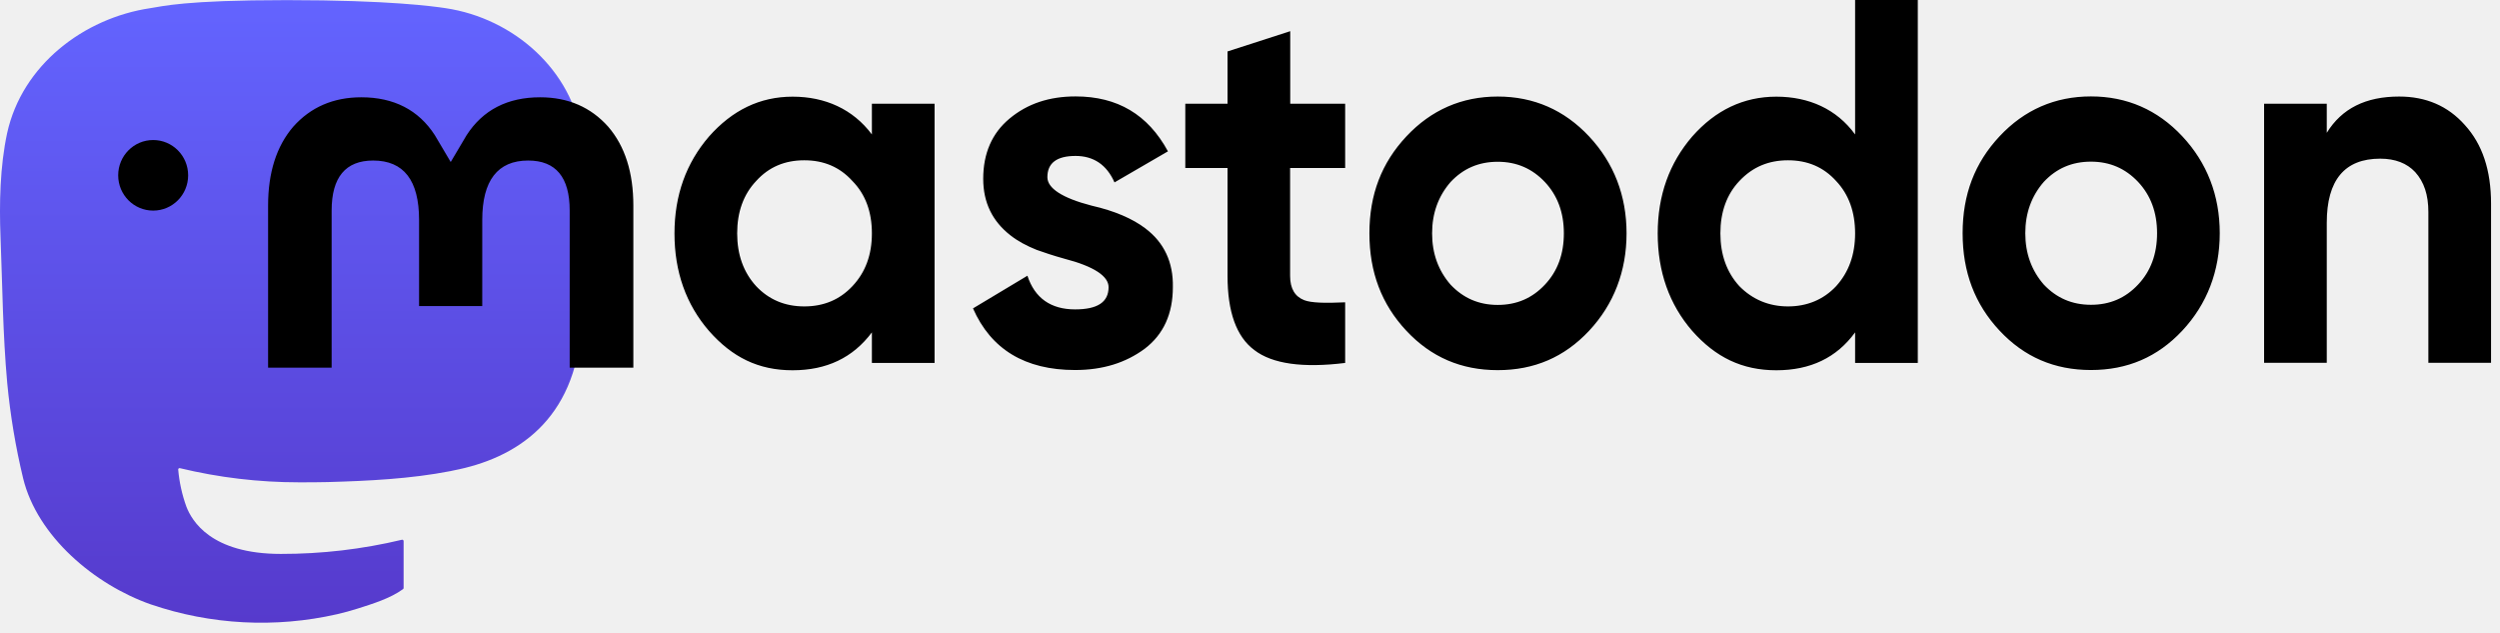
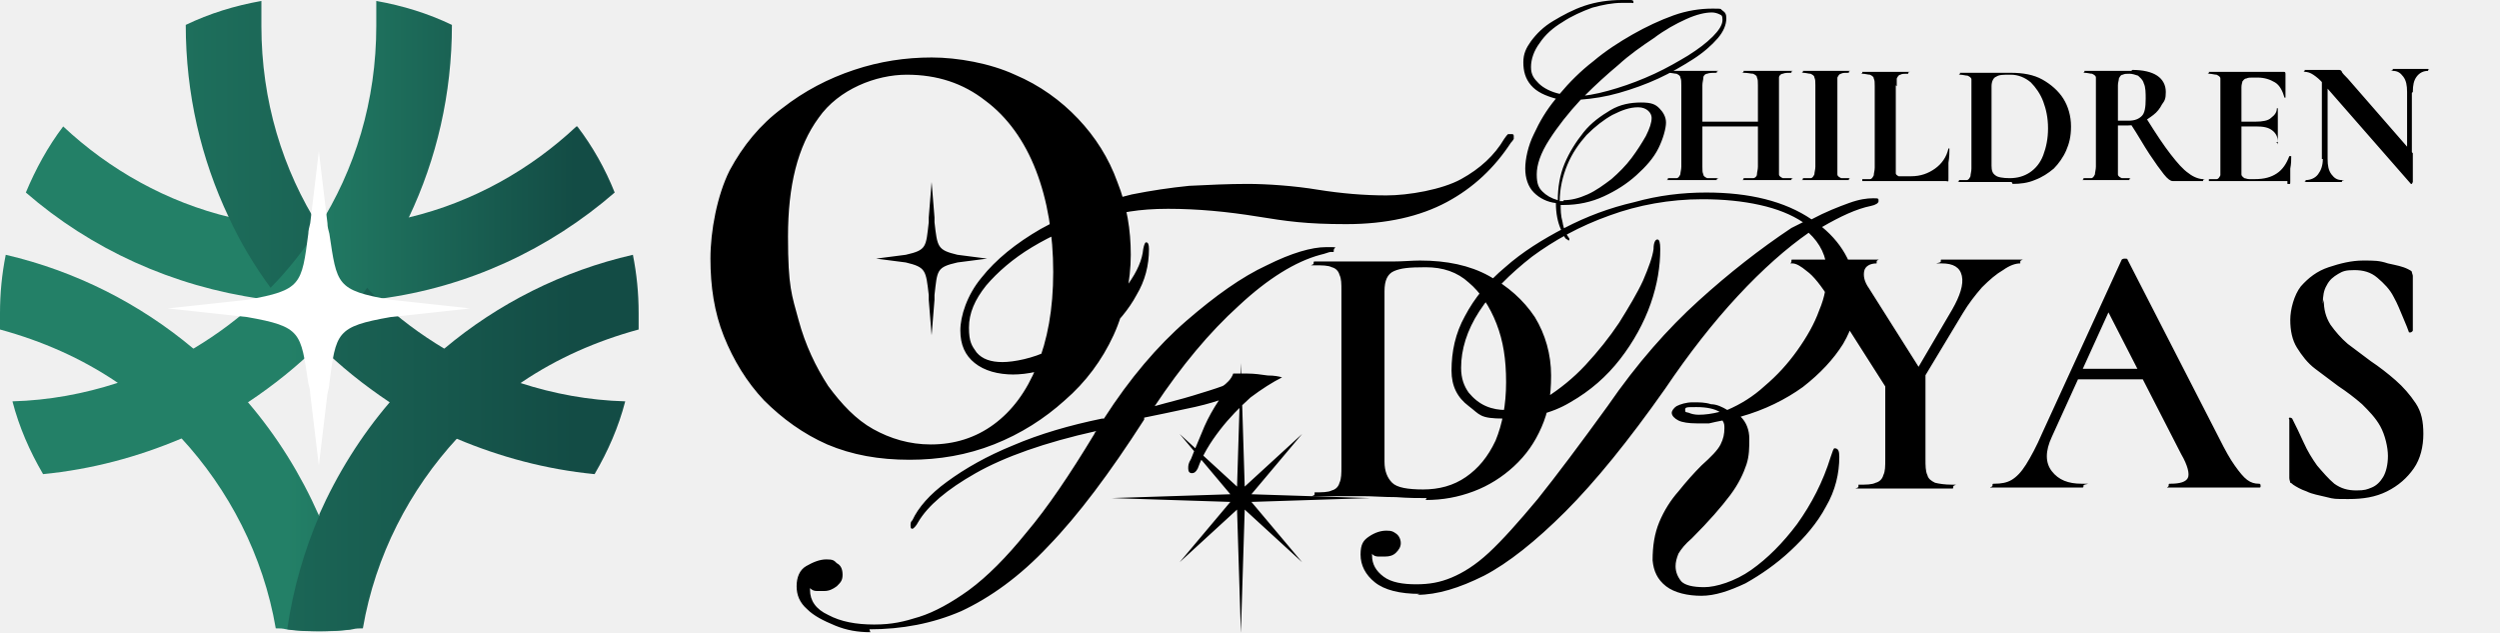
<svg xmlns="http://www.w3.org/2000/svg" xmlns:xlink="http://www.w3.org/1999/xlink" width="261" height="66" viewBox="0 0 261 66" fill="none">
  <symbol id="logo-symbol-wordmark">
-     <path d="M60.754 14.403C59.814 7.419 53.727 1.916 46.512 0.849C45.294 0.669 40.682 0.013 29.997 0.013H29.918C19.23 0.013 16.937 0.669 15.72 0.849C8.705 1.886 2.299 6.832 0.745 13.898C-0.003 17.378 -0.083 21.237 0.056 24.776C0.254 29.851 0.293 34.918 0.753 39.973C1.072 43.331 1.628 46.661 2.417 49.941C3.894 55.997 9.875 61.037 15.734 63.093C22.008 65.237 28.754 65.593 35.218 64.121C35.929 63.956 36.632 63.764 37.325 63.545C38.897 63.046 40.738 62.487 42.091 61.507C42.11 61.493 42.125 61.475 42.136 61.455C42.147 61.434 42.153 61.412 42.153 61.389V56.49C42.153 56.469 42.148 56.447 42.138 56.428C42.129 56.409 42.115 56.392 42.098 56.379C42.081 56.365 42.061 56.356 42.04 56.351C42.019 56.346 41.997 56.347 41.976 56.351C37.834 57.341 33.59 57.836 29.332 57.829C22.005 57.829 20.034 54.351 19.469 52.904C19.016 51.653 18.727 50.348 18.612 49.022C18.611 49 18.615 48.977 18.624 48.957C18.633 48.937 18.647 48.919 18.664 48.904C18.682 48.89 18.702 48.88 18.724 48.876C18.745 48.871 18.768 48.871 18.79 48.877C22.862 49.859 27.037 50.355 31.227 50.354C32.234 50.354 33.239 50.354 34.246 50.328C38.46 50.209 42.901 49.994 47.047 49.184C47.15 49.164 47.253 49.146 47.342 49.119C53.881 47.864 60.104 43.923 60.736 33.943C60.76 33.55 60.819 29.828 60.819 29.42C60.822 28.035 61.265 19.591 60.754 14.403Z" fill="url(#paint0_linear_89_11)" />
-     <path d="M12.344 18.303C12.344 16.267 13.978 14.619 15.997 14.619C18.016 14.619 19.65 16.267 19.65 18.303C19.65 20.34 18.016 21.987 15.997 21.987C13.978 21.987 12.344 20.34 12.344 18.303Z" fill="currentColor" />
-     <path d="M66.148 21.468V38.384H59.499V21.974C59.499 18.511 58.058 16.76 55.164 16.76C51.975 16.76 50.367 18.848 50.367 22.96V31.95H43.769V22.96C43.769 18.835 42.174 16.76 38.971 16.76C36.09 16.76 34.637 18.511 34.637 21.974V38.384H28V21.468C28 18.018 28.875 15.268 30.624 13.231C32.437 11.195 34.804 10.157 37.736 10.157C41.132 10.157 43.717 11.48 45.415 14.114L47.074 16.915L48.733 14.114C50.431 11.48 53.004 10.157 56.412 10.157C59.344 10.157 61.711 11.195 63.525 13.231C65.274 15.268 66.148 18.005 66.148 21.468ZM89.03 29.874C90.406 28.409 91.062 26.579 91.062 24.361C91.062 22.143 90.406 20.301 89.03 18.9C87.705 17.434 86.033 16.734 84.001 16.734C81.969 16.734 80.296 17.434 78.972 18.9C77.647 20.301 76.991 22.143 76.991 24.361C76.991 26.579 77.647 28.422 78.972 29.874C80.296 31.275 81.969 31.989 84.001 31.989C86.033 31.989 87.705 31.288 89.03 29.874ZM91.062 10.832H97.609V37.891H91.062V34.7C89.081 37.346 86.342 38.656 82.779 38.656C79.216 38.656 76.477 37.307 74.046 34.544C71.653 31.781 70.444 28.37 70.444 24.374C70.444 20.379 71.666 17.019 74.046 14.256C76.489 11.493 79.383 10.092 82.779 10.092C86.174 10.092 89.081 11.389 91.062 14.036V10.845V10.832ZM119.654 23.868C121.583 25.334 122.548 27.384 122.496 29.978C122.496 32.741 121.532 34.907 119.551 36.412C117.57 37.878 115.178 38.63 112.284 38.63C107.049 38.63 103.499 36.464 101.621 32.196L107.306 28.785C108.065 31.107 109.737 32.3 112.284 32.3C114.625 32.3 115.782 31.548 115.782 29.978C115.782 28.837 114.265 27.812 111.165 27.008C109.995 26.683 109.03 26.359 108.271 26.087C107.204 25.659 106.29 25.166 105.532 24.569C103.654 23.103 102.689 21.157 102.689 18.667C102.689 16.02 103.602 13.906 105.429 12.388C107.306 10.819 109.596 10.066 112.335 10.066C116.709 10.066 119.898 11.96 121.982 15.8L116.4 19.043C115.59 17.201 114.213 16.28 112.335 16.28C110.355 16.28 109.39 17.032 109.39 18.498C109.39 19.64 110.908 20.664 114.008 21.468C116.4 22.013 118.278 22.818 119.641 23.855L119.654 23.868ZM140.477 17.538H134.741V28.798C134.741 30.147 135.255 30.964 136.22 31.34C136.927 31.613 138.355 31.665 140.49 31.561V37.891C136.079 38.436 132.876 37.995 130.998 36.542C129.12 35.141 128.207 32.534 128.207 28.811V17.538H123.795V10.832H128.207V5.37L134.754 3.256V10.832H140.49V17.538H140.477ZM161.352 29.719C162.677 28.318 163.333 26.528 163.333 24.361C163.333 22.195 162.677 20.418 161.352 19.004C160.027 17.603 158.407 16.889 156.426 16.889C154.445 16.889 152.825 17.59 151.5 19.004C150.227 20.47 149.571 22.247 149.571 24.361C149.571 26.476 150.227 28.253 151.5 29.719C152.825 31.12 154.445 31.833 156.426 31.833C158.407 31.833 160.027 31.133 161.352 29.719ZM146.883 34.531C144.297 31.768 143.024 28.422 143.024 24.361C143.024 20.301 144.297 17.006 146.883 14.243C149.468 11.48 152.67 10.079 156.426 10.079C160.182 10.079 163.384 11.48 165.97 14.243C168.555 17.006 169.88 20.418 169.88 24.361C169.88 28.305 168.555 31.768 165.97 34.531C163.384 37.294 160.233 38.643 156.426 38.643C152.619 38.643 149.468 37.294 146.883 34.531ZM191.771 29.874C193.095 28.409 193.751 26.579 193.751 24.361C193.751 22.143 193.095 20.301 191.771 18.9C190.446 17.434 188.774 16.734 186.742 16.734C184.709 16.734 183.037 17.434 181.661 18.9C180.336 20.301 179.68 22.143 179.68 24.361C179.68 26.579 180.336 28.422 181.661 29.874C183.037 31.275 184.761 31.989 186.742 31.989C188.722 31.989 190.446 31.288 191.771 29.874ZM193.751 0H200.298V37.891H193.751V34.7C191.822 37.346 189.082 38.656 185.52 38.656C181.957 38.656 179.179 37.307 176.735 34.544C174.343 31.781 173.134 28.37 173.134 24.374C173.134 20.379 174.356 17.019 176.735 14.256C179.166 11.493 182.111 10.092 185.52 10.092C188.928 10.092 191.822 11.389 193.751 14.036V0.013V0ZM223.308 29.706C224.633 28.305 225.289 26.515 225.289 24.348C225.289 22.182 224.633 20.405 223.308 18.991C221.983 17.59 220.363 16.877 218.382 16.877C216.401 16.877 214.78 17.577 213.456 18.991C212.182 20.457 211.526 22.234 211.526 24.348C211.526 26.463 212.182 28.24 213.456 29.706C214.78 31.107 216.401 31.82 218.382 31.82C220.363 31.82 221.983 31.12 223.308 29.706ZM208.838 34.518C206.253 31.755 204.98 28.409 204.98 24.348C204.98 20.288 206.253 16.993 208.838 14.23C211.424 11.467 214.626 10.066 218.382 10.066C222.137 10.066 225.34 11.467 227.925 14.23C230.511 16.993 231.835 20.405 231.835 24.348C231.835 28.292 230.511 31.755 227.925 34.518C225.34 37.281 222.189 38.63 218.382 38.63C214.575 38.63 211.424 37.281 208.838 34.518ZM260.17 21.261V37.878H253.623V22.13C253.623 20.34 253.173 18.991 252.247 17.966C251.385 17.045 250.164 16.565 248.594 16.565C244.89 16.565 243.012 18.783 243.012 23.272V37.878H236.466V10.832H243.012V13.867C244.581 11.325 247.077 10.079 250.575 10.079C253.366 10.079 255.656 11.052 257.431 13.05C259.257 15.047 260.17 17.759 260.17 21.274" fill="currentColor" />
+     <path d="M95,48c-3.2,0-6-.5-8.6-1.6-2.5-1.1-4.7-2.7-6.6-4.6-1.8-1.9-3.2-4.2-4.2-6.7-1-2.5-1.4-5.2-1.4-8.1s.7-6.6,2-9.2c1.4-2.6,3.2-4.8,5.5-6.5,2.3-1.8,4.8-3.1,7.5-4,2.7-.9,5.4-1.3,8.1-1.3s6.1.6,8.7,1.8c2.6,1.1,4.8,2.7,6.6,4.6,1.8,1.9,3.2,4.1,4.1,6.6,1,2.5,1.4,5,1.4,7.6s-.6,5.8-1.8,8.4c-1.2,2.6-2.9,4.9-5.1,6.8-2.1,1.9-4.6,3.5-7.4,4.6-2.8,1.1-5.7,1.6-8.8,1.6ZM97.2,46.4c2.5,0,4.7-.7,6.6-2.1,1.9-1.4,3.4-3.4,4.5-6.1,1.1-2.7,1.7-5.9,1.7-9.8s-.6-7.5-1.8-10.6c-1.2-3.1-3-5.6-5.3-7.3-2.3-1.8-5-2.7-8.2-2.7s-7.1,1.5-9.2,4.5c-2.2,3-3.2,7.1-3.2,12.4s.4,6.1,1.1,8.7c.7,2.6,1.8,4.9,3.1,6.9,1.4,1.9,2.9,3.5,4.7,4.5,1.8,1,3.8,1.6,6,1.6ZM103.1,27l-3.1.4h0c-2.2.5-2.1.8-2.4,3.4,0,.2,0,.3,0,.5h0s-.3,3.7-.3,3.7l-.3-3.7h0c0-.2,0-.4,0-.5-.3-2.6-.3-2.9-2.4-3.4h0s-3.1-.4-3.1-.4l3.1-.4h0c2.2-.5,2.1-.8,2.4-3.4,0-.2,0-.3,0-.5h0s.3-3.7.3-3.7l.3,3.7h0c0,.2,0,.4,0,.5.3,2.6.3,2.9,2.4,3.4h0s3.1.4,3.1.4h0ZM242.5,16.6V7.8h.6v8.8c0,.7.1,1.2.4,1.6.3.4.6.6,1.1.6s0,0,0,.1,0,.1,0,.1c-.3,0-.6,0-.8,0-.3,0-.6,0-.9,0s-.7,0-1.1,0c-.3,0-.7,0-1,0s0,0,0-.1,0-.1,0-.1c.5,0,1-.2,1.3-.6.3-.4.5-.9.5-1.6ZM251.9,19.2s0,0,0,0c0,0,0,0-.1,0l-9.1-10.4c-.4-.5-.8-.8-1.1-1-.3-.2-.6-.3-.9-.3s0,0,0-.1,0-.1,0-.1c.2,0,.5,0,.8,0,.3,0,.5,0,.7,0,.4,0,.8,0,1.2,0,.4,0,.6,0,.8,0s.3,0,.4.2c0,.1.3.4.6.7l6.8,7.8v3ZM251.9,9.7v9.4l-.5-.6v-8.9c0-.7-.1-1.2-.4-1.6-.3-.4-.6-.6-1.1-.6s0,0,0-.1,0-.1,0-.1c.3,0,.5,0,.8,0,.3,0,.6,0,1,0s.7,0,1,0c.3,0,.6,0,.9,0s0,0,0,.1,0,.1,0,.1c-.5,0-.9.2-1.2.6-.3.4-.4.9-.4,1.6ZM238.9,18.9h-8.2s0,0,0-.1,0-.1,0-.1c.4,0,.7,0,.8,0,.2,0,.3-.2.4-.4,0-.2,0-.5,0-.8v-8.5c0-.4,0-.6,0-.8,0-.2-.2-.3-.4-.4-.2,0-.5-.1-.8-.1s0,0,0-.1,0-.1,0-.1h7.8c.1,0,.2,0,.2.2v2.5s0,0,0,0c0,0-.1,0-.1,0-.2-.7-.5-1.3-1-1.6-.5-.3-1.1-.5-1.8-.5h-.6c-.2,0-.4,0-.6.1-.2,0-.3.2-.4.3,0,.1-.1.3-.1.6v8.5c0,.2,0,.4,0,.6,0,.2.2.3.3.4.1,0,.3.1.5.1h.6c1,0,1.7-.2,2.3-.6.6-.4,1-1,1.3-1.8,0,0,0,0,.1,0,0,0,.1,0,.1,0,0,.4,0,.8-.1,1.3,0,.5,0,.9,0,1.3s0,.3-.3.3ZM237.9,14.8c0-.5-.2-.9-.6-1.2-.4-.3-.9-.4-1.7-.4h-2.5v-.5h2.5c.7,0,1.3-.1,1.6-.4.4-.3.6-.6.6-1s0,0,0,0,.1,0,.1,0c0,.4,0,.7,0,1v.7c0,.3,0,.6,0,.9,0,.3,0,.6,0,1s0,0-.1,0-.1,0-.1,0ZM226.9,18.9c-.2,0-.5-.2-.9-.7-.4-.5-.9-1.2-1.5-2.1-.6-.9-1.2-2-2-3.2l1.7-.5c1,1.6,1.8,2.8,2.5,3.7.7.9,1.3,1.6,1.9,2,.5.4,1.1.6,1.5.6s0,0,0,.1,0,.1,0,.1h-3.3ZM222.7,7.3c1.1,0,2,.2,2.6.6.6.4.9,1,.9,1.7s-.1.9-.4,1.3c-.2.4-.5.8-.9,1.1-.4.3-.8.6-1.3.8-.5.2-.9.3-1.4.3h-.5c-.2,0-.3,0-.5,0v4.3c0,.4,0,.6,0,.8,0,.2.2.3.4.4.2,0,.5,0,.8,0s0,0,0,.1,0,.1,0,.1c-.3,0-.7,0-1.1,0-.4,0-.8,0-1.3,0s-.9,0-1.3,0c-.4,0-.8,0-1.1,0s0,0,0-.1,0-.1,0-.1c.4,0,.7,0,.8,0,.2,0,.3-.2.4-.4,0-.2.1-.5.1-.8v-8.5c0-.4,0-.6,0-.8,0-.2-.2-.3-.4-.4-.2,0-.5-.1-.8-.1s0,0,0-.1,0-.1,0-.1c.3,0,.7,0,1.1,0,.4,0,.8,0,1.3,0s.8,0,1.2,0c.4,0,.9,0,1.3,0ZM224.1,10.4c0-.7,0-1.3-.2-1.7-.1-.4-.4-.6-.6-.8-.3-.1-.6-.2-.9-.2s-.5,0-.7.1c-.2,0-.3.2-.4.4,0,.2-.1.4-.1.7v3.7c.2,0,.4,0,.6,0,.2,0,.4,0,.5,0,.7,0,1.1-.2,1.4-.5.3-.3.4-.9.4-1.8ZM210.1,19c-.4,0-.9,0-1.5,0-.6,0-1.1,0-1.6,0s-.9,0-1.3,0c-.4,0-.8,0-1.1,0s0,0,0-.1,0-.1,0-.1c.4,0,.7,0,.8,0,.2,0,.3-.2.4-.4,0-.2.1-.5.1-.8v-8.5c0-.4,0-.6,0-.8,0-.2-.2-.3-.4-.4-.2,0-.5-.1-.8-.1s0,0,0-.1,0-.1,0-.1c.3,0,.7,0,1.1,0,.4,0,.8,0,1.3,0s.9,0,1.5,0c.5,0,1,0,1.4,0,1.3,0,2.4.2,3.3.7.9.5,1.7,1.2,2.2,2,.5.8.8,1.8.8,2.9s-.2,1.8-.5,2.5c-.3.7-.8,1.4-1.3,1.9-.6.5-1.2.9-2,1.2-.7.3-1.5.4-2.3.4ZM209.9,18.6c.8,0,1.5-.2,2.1-.6.6-.4,1.1-1,1.4-1.8.3-.8.5-1.7.5-2.8s-.2-2-.5-2.8c-.3-.8-.8-1.5-1.3-2-.6-.5-1.3-.8-2.1-.8s-1.2,0-1.5.2c-.3.1-.5.5-.5,1v8.3c0,.5.1.8.4,1,.2.2.8.3,1.5.3ZM198,8.9v8.5c0,.3,0,.5,0,.7,0,.1.1.2.3.3.2,0,.4,0,.7,0h.6c1,0,1.8-.3,2.5-.8.7-.5,1.2-1.2,1.4-2.1,0,0,0,0,.1,0,0,0,0,0,0,0,0,.4,0,.9-.1,1.5,0,.6,0,1.1,0,1.6s0,.3-.3.3h-8.7s0,0,0-.1,0-.1,0-.1c.4,0,.7,0,.8,0,.2,0,.3-.2.4-.4,0-.2.1-.5.1-.8v-8.5c0-.4,0-.6-.1-.8,0-.2-.2-.3-.4-.4-.2,0-.5-.1-.8-.1s0,0,0-.1,0-.1,0-.1c.3,0,.6,0,1.1,0,.4,0,.8,0,1.3,0s.9,0,1.3,0c.4,0,.7,0,1.1,0s0,0,0,.1,0,.1,0,.1c-.4,0-.7,0-.8.1-.2,0-.3.2-.4.4,0,.2,0,.5,0,.8ZM191.9,17.4c0,.4,0,.6,0,.8,0,.2.2.3.4.4.2,0,.5,0,.8,0s0,0,0,.1,0,.1,0,.1c-.3,0-.7,0-1.1,0-.4,0-.8,0-1.3,0s-.9,0-1.3,0c-.4,0-.8,0-1.1,0s0,0,0-.1,0-.1,0-.1c.4,0,.7,0,.8,0,.2,0,.3-.2.4-.4,0-.2.1-.5.1-.8v-8.5c0-.4,0-.6-.1-.8,0-.2-.2-.3-.4-.4-.2,0-.5-.1-.8-.1s0,0,0-.1,0-.1,0-.1c.3,0,.7,0,1.1,0,.4,0,.8,0,1.3,0s.9,0,1.3,0c.4,0,.8,0,1.1,0s0,0,0,.1,0,.1,0,.1c-.4,0-.7,0-.8.1-.2,0-.3.2-.4.4,0,.2,0,.5,0,.8v8.5ZM183.6,8.9c0-.4,0-.6-.1-.8,0-.2-.2-.3-.4-.4-.2,0-.6-.1-1-.1s0,0,0-.1,0-.1,0-.1c.3,0,.7,0,1.1,0,.4,0,.9,0,1.5,0s.9,0,1.3,0c.4,0,.8,0,1.1,0s0,0,0,.1,0,.1,0,.1c-.4,0-.7,0-.9.1-.2,0-.4.2-.4.4,0,.2,0,.4,0,.8v8.5c0,.4,0,.6,0,.8,0,.2.2.3.4.4.2,0,.5,0,.9,0s0,0,0,.1,0,.1,0,.1c-.3,0-.7,0-1.1,0-.4,0-.9,0-1.3,0s-1.1,0-1.5,0c-.4,0-.8,0-1.1,0s0,0,0-.1,0-.1,0-.1c.4,0,.8,0,1,0,.2,0,.4-.2.4-.4,0-.2.1-.5.1-.8v-8.5ZM176.6,13.2v-.5h8v.5h-8ZM175.6,17.4v-8.5c0-.4,0-.6-.1-.8,0-.2-.2-.3-.4-.4-.2,0-.5-.1-.9-.1s0,0,0-.1,0-.1,0-.1c.3,0,.7,0,1.1,0,.4,0,.8,0,1.3,0s1.1,0,1.5,0c.4,0,.8,0,1.2,0s0,0,0,.1,0,.1,0,.1c-.4,0-.8,0-1,.1-.2,0-.4.2-.4.4,0,.2-.1.5-.1.8v8.5c0,.4,0,.6.1.8,0,.2.2.3.4.4.2,0,.5,0,1,0s0,0,0,.1,0,.1,0,.1c-.4,0-.7,0-1.2,0-.4,0-.9,0-1.5,0s-.9,0-1.3,0c-.4,0-.8,0-1.1,0s0,0,0-.1,0-.1,0-.1c.4,0,.7,0,.9,0,.2,0,.3-.2.4-.4,0-.2.1-.5.1-.8ZM163.7,25c-.2,0-.4-.4-.7-1.1-.3-.7-.5-1.6-.5-2.7-.9-.1-1.7-.5-2.3-1.1-.6-.6-.9-1.5-.9-2.5s.3-2.4.9-3.6c.6-1.3,1.3-2.5,2.3-3.7-1.1-.3-2-.7-2.6-1.4-.6-.7-.8-1.5-.8-2.4s.3-1.5.8-2.2c.6-.8,1.3-1.5,2.3-2.1,1-.6,2.1-1.2,3.3-1.6,1.2-.4,2.5-.6,3.9-.6s.6,0,.8,0c.2,0,.4,0,.4.2s0,.1-.2.1-.3,0-.4,0c-.2,0-.4,0-.6,0-1,0-2,.2-3.1.5-1.1.4-2.2.9-3.1,1.5-1,.6-1.8,1.3-2.4,2.2-.6.8-.9,1.7-.9,2.5s.3,1.2.8,1.7c.5.5,1.3.9,2.2,1.1,1-1.2,2.2-2.4,3.5-3.4,1.3-1.1,2.7-2,4.1-2.8,1.4-.8,2.9-1.5,4.3-2,1.4-.5,2.8-.7,4-.7s.8,0,1.1.2c.3.2.4.4.4.8,0,.7-.3,1.4-.9,2.1-.6.7-1.5,1.5-2.6,2.2-1.1.7-2.3,1.4-3.6,2-1.3.6-2.7,1.1-4.1,1.5-1.4.4-2.7.6-4,.7-1.3,1.4-2.4,2.8-3.3,4.2-.9,1.4-1.3,2.6-1.3,3.6s.2,1.4.6,1.8c.4.4.9.7,1.6.9,0-1.3.2-2.6.7-3.8.5-1.2,1.2-2.3,2-3.3.8-1,1.8-1.7,2.8-2.3,1-.6,2.1-.8,3.2-.8s1.5.2,1.9.6c.4.4.7.9.7,1.5s-.3,1.7-.8,2.7c-.5,1-1.3,1.9-2.3,2.8-1,.9-2.1,1.6-3.4,2.2-1.3.6-2.7.9-4.2.9s-.2,0-.3,0c0,.5,0,1.1.2,1.8.1.7.4,1.3.7,1.7,0,0,0,0,0,.1h0c0,.1,0,.1-.1.1ZM165.3,10c1.1-.1,2.3-.4,3.6-.8,1.3-.4,2.6-.9,3.9-1.5,1.3-.6,2.5-1.3,3.5-1.9,1.1-.7,1.9-1.3,2.6-2,.6-.6,1-1.2,1-1.7s-.1-.5-.3-.6c-.2-.1-.5-.2-.8-.2-.7,0-1.6.2-2.7.7-1.1.5-2.2,1.1-3.4,2-1.2.8-2.5,1.7-3.7,2.8-1.2,1-2.4,2.1-3.5,3.2ZM163.3,20.9c.8,0,1.6-.2,2.5-.6.9-.4,1.7-1,2.5-1.6.8-.7,1.5-1.4,2.1-2.2.6-.8,1.1-1.6,1.5-2.3.4-.8.6-1.4.6-1.9s-.5-1.1-1.4-1.1-1.7.3-2.7.8c-.9.5-1.8,1.2-2.7,2.1-.8.9-1.5,1.9-2,3.1-.5,1.2-.8,2.5-.8,3.8h0c0,0,.1,0,.2,0h.2ZM148.3,62c-2.1,0-3.7-.4-4.7-1.2-1-.8-1.5-1.8-1.5-2.9s.3-1.5.9-1.9c.6-.4,1.2-.6,1.8-.6s.7.1,1,.3c.3.2.5.6.5,1s-.2.7-.5,1c-.3.3-.7.4-1.1.4s-.5,0-.8,0c-.2,0-.5-.1-.6-.3v.2c0,.9.4,1.6,1.2,2.2.8.6,2,.8,3.4.8s2.5-.2,3.7-.7c1.2-.5,2.5-1.3,3.9-2.6,1.4-1.3,3.1-3.2,5.1-5.6,2-2.5,4.4-5.7,7.3-9.7,3.1-4.5,6.3-8.1,9.5-11,3.2-2.9,6.4-5.4,9.7-7.6.2-.1.4-.2.6-.3.2-.1.4-.2.6-.3-1.2-.8-2.7-1.4-4.5-1.8-1.8-.4-3.8-.6-6-.6-3.4,0-6.7.6-9.7,1.7-3.1,1.1-5.8,2.6-8.1,4.3-2.3,1.8-4.2,3.7-5.5,5.7-1.3,2-1.9,4-1.9,5.9,0,1.1.3,1.9.8,2.6.5.6,1.1,1.1,1.8,1.4.7.3,1.4.4,2,.4,1.4,0,2.8-.4,4.3-1.3,1.4-.9,2.8-2,4.1-3.4,1.3-1.4,2.5-2.9,3.5-4.4,1-1.6,1.9-3.1,2.5-4.4.6-1.4,1-2.5,1.1-3.3,0-.7.2-1,.4-1s.3.3.3,1c0,1.8-.3,3.7-1,5.7-.7,2-1.8,4-3.2,5.8-1.4,1.8-3.1,3.3-5.2,4.5-2,1.2-4.3,1.7-6.9,1.7s-2.5-.4-3.7-1.3c-1.2-.9-1.8-2.1-1.8-3.7,0-2,.4-3.9,1.4-5.7,1-1.9,2.4-3.6,4.2-5.1,1.8-1.6,3.9-2.9,6.2-4.1,2.3-1.2,4.7-2.1,7.3-2.7,2.5-.7,5-1,7.5-1,4.5,0,8.2.9,11,2.8,1.5-.8,2.8-1.3,3.9-1.7,1.1-.4,1.9-.5,2.5-.5s.6,0,.6.3c0,.2-.3.4-.8.5-1.5.3-3.2,1.1-5.1,2.2,2.3,1.9,3.5,4.3,3.6,7.2,0,1.7-.4,3.3-1.4,5-1,1.6-2.4,3.1-4.2,4.5-1.8,1.3-4,2.4-6.5,3.1.6.6.9,1.4.9,2.3,0,.9,0,1.8-.3,2.7-.3.9-.8,2-1.7,3.2-.9,1.2-2.2,2.7-4,4.5-.7.6-1.1,1.1-1.4,1.6-.2.5-.3.9-.3,1.3,0,.6.2,1.1.6,1.6.4.4,1.2.6,2.4.6s3.2-.6,4.9-1.8c1.7-1.2,3.3-2.8,4.8-4.8,1.5-2.1,2.7-4.4,3.5-7,.2-.6.3-.9.4-.9.4,0,.5.3.5.9,0,1.7-.4,3.5-1.4,5.2-.9,1.7-2.2,3.2-3.7,4.6-1.5,1.4-3.1,2.5-4.7,3.4-1.7.8-3.2,1.3-4.6,1.3s-2.8-.3-3.7-1c-.9-.7-1.3-1.6-1.4-2.7,0-1.5.2-2.8.7-4,.5-1.2,1.2-2.3,2-3.2.8-1,1.6-1.9,2.4-2.7,1-.9,1.7-1.6,2-2.2.3-.6.4-1.1.4-1.7,0-.3,0-.5-.2-.8-.5.1-1,.2-1.4.3-.5,0-.9,0-1.3,0-.8,0-1.5-.1-1.9-.3-.4-.2-.7-.5-.7-.8,0-.2.2-.5.5-.7.4-.2,1-.4,1.7-.4s1.3,0,1.9.2c.6,0,1.2.3,1.7.6,1.4-.6,2.7-1.4,3.9-2.5,1.3-1.1,2.4-2.3,3.4-3.7,1-1.4,1.8-2.8,2.3-4.2.6-1.4.8-2.7.8-4,0-1.6-.7-3-1.9-4.1-2.3,1.6-4.8,3.8-7.4,6.6-2.6,2.8-5.1,6-7.6,9.7-3.8,5.4-7.3,9.7-10.4,12.8-3.1,3.1-6,5.4-8.5,6.7-2.6,1.3-4.9,2-7,2ZM177.4,43.3c.7,0,1.4-.1,2.2-.3-.5-.3-1.3-.5-2.4-.5s-1.2,0-1.2.3.1.2.4.3c.2.1.6.2,1,.2ZM105.9,39.1c-1.7,0-3.1-.4-4.1-1.2-1-.8-1.5-1.9-1.5-3.4s.7-3.7,2.2-5.5c1.5-1.9,3.6-3.6,6.2-5.1,2.7-1.5,5.8-2.7,9.5-3.6,2-.4,4-.7,6-.9,2-.1,4.1-.2,6.1-.2s4.9.2,7.3.6c2.5.4,4.9.6,7.2.6s5.8-.6,7.8-1.7c2-1.1,3.5-2.5,4.5-4.2.2-.3.3-.4.4-.5.1,0,.2,0,.3,0,.2,0,.3,0,.3.2s0,.2,0,.3c0,0-.1.2-.3.4-1.7,2.6-3.9,4.7-6.7,6.2-2.8,1.5-6.3,2.3-10.5,2.3s-6.2-.3-9.3-.8c-3.1-.5-6.2-.8-9.3-.8s-5.1.4-7.5,1.1c-2.5.7-4.7,1.7-6.7,2.9s-3.6,2.6-4.8,4c-1.2,1.5-1.8,2.9-1.8,4.4s.3,1.9.8,2.6c.6.7,1.5,1,2.7,1s3.2-.4,4.8-1.2c1.7-.8,3.2-1.8,4.7-3,1.5-1.2,2.7-2.5,3.6-3.9,1-1.4,1.5-2.6,1.6-3.7.1-.5.2-.7.3-.7.2,0,.3.2.3.7,0,1.7-.4,3.3-1.3,4.8-.8,1.5-2,2.9-3.4,4.2-1.4,1.2-3,2.2-4.6,3-1.7.7-3.3,1.1-5,1.1ZM90.9,66c-1.3,0-2.5-.2-3.7-.7s-2.2-1-2.9-1.7c-.8-.7-1.1-1.5-1.1-2.4s.3-1.7,1-2.1c.7-.4,1.4-.7,2.1-.7s.8.1,1.1.4c.4.2.6.6.6,1.2s-.2.8-.6,1.2c-.4.3-.8.5-1.3.5s-.6,0-.8,0c-.3,0-.5-.1-.7-.3v.2c0,1.1.6,2,1.9,2.6,1.3.7,2.9,1,4.8,1s3.1-.3,4.7-.8c1.6-.5,3.4-1.5,5.2-2.8,1.9-1.4,3.9-3.4,6-6,2.2-2.6,4.5-6,7.1-10.3,0,0,0-.1.2-.3-5.4,1.2-9.6,2.7-12.6,4.4-3,1.7-5,3.4-6,5.1-.2.4-.5.7-.6.7s-.2,0-.2-.3,0-.4.2-.6c.6-1.3,1.8-2.7,3.6-4,1.9-1.4,4.2-2.7,6.9-3.8,2.8-1.2,5.9-2.1,9.3-2.8,0,0,.1,0,.2,0,2.7-4.2,5.6-7.6,8.6-10.2,3-2.6,5.8-4.6,8.4-5.8,2.6-1.3,4.7-1.9,6.2-1.9s.8,0,.8.3,0,.2-.3.2c-.2,0-.6.2-1.1.3-2.6.7-5.5,2.5-8.5,5.3-3.1,2.8-6,6.3-8.8,10.5,1.4-.4,2.7-.7,4-1.1,1.3-.4,2.3-.7,3.1-1,.2-.1.4-.3.6-.5.2-.2.4-.5.5-.8.3,0,.8,0,1.5,0,.7,0,1.4.1,2.1.2.7,0,1.2.1,1.5.2-1,.5-2.1,1.2-3.3,2.1-1.1,1-2.2,2.1-3.2,3.4-1,1.3-1.8,2.6-2.3,4-.2.4-.4.5-.6.5-.3,0-.4-.2-.4-.5s0-.5.3-1c.5-1.3,1-2.4,1.4-3.4.4-.9.9-1.8,1.5-2.7-.9.3-2,.6-3.5.9-1.4.3-2.8.6-4.3.9v.2c-3.6,5.6-6.9,10-10,13.2-3,3.2-6.1,5.4-9.1,6.8-3,1.3-6.2,1.9-9.6,1.9ZM242.7,31.3c0,1,.2,1.8.7,2.6.5.7,1.1,1.4,1.8,2,.8.6,1.6,1.2,2.4,1.8.9.6,1.8,1.3,2.6,2,.8.7,1.5,1.5,2.1,2.4.6.9.8,1.9.8,3.2s-.3,2.6-1,3.6c-.7,1-1.6,1.8-2.8,2.4-1.2.6-2.5.8-4,.8s-1.5,0-2.3-.2c-.8-.2-1.5-.3-2.1-.6-.6-.2-1.1-.5-1.4-.7,0,0-.2-.2-.3-.2,0-.1-.1-.3-.1-.5v-6.1c-.1-.1,0-.2,0-.2.1,0,.2,0,.3.1.4.8.8,1.6,1.2,2.5.4.9.9,1.7,1.4,2.4.6.7,1.2,1.4,1.8,1.9.7.5,1.4.7,2.3.7s1.1-.1,1.6-.3c.5-.2.9-.6,1.2-1.1.3-.5.5-1.3.5-2.2s-.3-2.2-.8-3.1c-.5-.9-1.2-1.6-1.9-2.3-.8-.7-1.6-1.3-2.5-1.9-.8-.6-1.6-1.2-2.4-1.8-.8-.6-1.4-1.4-1.9-2.2-.5-.8-.7-1.8-.7-2.9s.4-2.6,1.1-3.5c.8-.9,1.7-1.6,2.9-2,1.2-.4,2.4-.7,3.6-.7s1.7,0,2.6.3c.9.2,1.5.3,2.1.6.2.1.4.2.4.3,0,.1.1.3.1.4v5.7c0,0,0,.1-.2.2,0,0-.2,0-.2,0-.1-.3-.3-.8-.6-1.5-.3-.7-.6-1.5-1-2.2-.4-.8-1-1.4-1.7-2-.7-.6-1.5-.8-2.4-.8s-1.2.1-1.7.4c-.5.3-.9.6-1.2,1.2-.3.5-.4,1.1-.4,1.9ZM216.8,39.6l.6-1.1h7.9l.3,1.1h-8.7ZM235.9,50.5c.1,0,.2,0,.2.2s0,.2-.2.2c-.8,0-1.6,0-2.4,0-.8,0-1.6,0-2.4,0s-1.6,0-2.3,0c-.6,0-1.4,0-2.1,0s-.2,0-.2-.2,0-.2.2-.2c1,0,1.6-.2,1.8-.6.2-.4,0-1.3-.7-2.5l-7.8-15.2,1.9-3.3-7.6,16.7c-.7,1.5-.7,2.7,0,3.6.7.9,1.7,1.3,3.1,1.3s.2,0,.2.2,0,.2-.2.2c-.8,0-1.5,0-2.1,0-.6,0-1.4,0-2.4,0s-1.8,0-2.4,0c-.6,0-1.3,0-2.2,0s-.2,0-.2-.2,0-.2.2-.2c.7,0,1.3-.1,1.8-.4.5-.3,1-.8,1.5-1.6.5-.8,1.1-1.9,1.7-3.3l8.3-18.1c0,0,.1-.1.3-.1.2,0,.3,0,.3.1l9.6,18.7c.6,1.2,1.1,2.1,1.6,2.8.5.7.9,1.2,1.3,1.5.4.3.8.4,1.2.4ZM199.2,40.3l4.7-8c.8-1.4,1.2-2.6,1-3.5-.2-.9-.9-1.3-2.1-1.3s-.1,0-.1-.2,0-.2.1-.2c.8,0,1.6,0,2.3,0,.7,0,1.7,0,2.9,0s1.2,0,1.5,0c.4,0,.9,0,1.5,0s0,0,0,.2,0,.2,0,.2c-.5,0-1.1.2-1.8.7-.7.4-1.4,1-2.2,1.8-.7.8-1.4,1.7-2,2.7l-5,8.3-.8-.7ZM197,40.5l-5.8-9.1c-1-1.6-1.8-2.6-2.5-3.1-.6-.5-1.1-.8-1.5-.8s-.1,0-.1-.2,0-.2.1-.2c.4,0,.8,0,1.2,0,.4,0,.8,0,1.2,0h2.3c.8,0,1.6,0,2.3,0,.7,0,1.3,0,1.8,0s0,0,0,.2,0,.2,0,.2c-.7,0-1.2.3-1.3.8-.1.5,0,1.1.5,1.8l5.5,8.7-3.7,1.7ZM196.8,39.1l4.3-.3v9.1c0,.7,0,1.3.2,1.7.1.4.4.6.8.8.4.1,1,.2,1.8.2s.1,0,.1.2,0,.2-.1.2c-.7,0-1.4,0-2.2,0-.8,0-1.7,0-2.6,0s-1.8,0-2.7,0-1.6,0-2.3,0,0,0,0-.2,0-.2,0-.2c.8,0,1.4,0,1.8-.2.4-.1.7-.4.8-.8.2-.4.2-.9.2-1.7v-8.8ZM149,52c-.8,0-1.9,0-3.2-.1-1.3,0-2.4-.1-3.5-.1s-1.9,0-2.7,0c-.9,0-1.7,0-2.3,0s0,0,0-.2,0-.2,0-.2c.8,0,1.4,0,1.8-.2.4-.1.7-.4.8-.8.2-.4.2-1,.2-1.7v-18.3c0-.8,0-1.3-.2-1.7-.1-.4-.4-.7-.8-.8-.4-.2-1-.2-1.8-.2s-.1,0-.1-.2,0-.2.1-.2c.7,0,1.5,0,2.3,0,.8,0,1.8,0,2.7,0s2,0,3.1,0c1.1,0,2.1-.1,2.9-.1,2.8,0,5.2.5,7.2,1.6,2,1.1,3.6,2.5,4.8,4.3,1.1,1.8,1.7,3.9,1.7,6.1s-.3,3.8-1,5.4c-.7,1.6-1.6,2.9-2.9,4.1-1.2,1.1-2.6,2-4.2,2.6-1.6.6-3.2.9-5,.9ZM148.6,51.1c1.7,0,3.2-.4,4.5-1.3,1.3-.9,2.3-2.1,3.1-3.8.7-1.7,1.1-3.7,1.1-6.1s-.3-4.3-1-6.1c-.7-1.8-1.7-3.3-2.9-4.3-1.2-1.1-2.7-1.6-4.5-1.6s-2.6.1-3.3.4c-.7.3-1,1-1,2.1v17.8c0,1,.3,1.7.8,2.2.5.5,1.6.7,3.3.7ZM130.7,51.6l12.4.4-12.4.4,5.3,6.3-6-5.5-.4,12.9-.4-12.9-6,5.5,5.3-6.3-12.4-.4,12.4-.4-5.3-6.3,6,5.5.4-12.9.4,12.9,6-5.5-5.3,6.3Z" fill="currentColor" />
+     <path d="M33.3,53.8c-1.9-4.3-4.4-8.3-7.4-11.8-1.7-2-3.6-3.9-5.7-5.6C14.6,31.7,7.9,28.3.6,26.6c-.4,2-.6,4-.6,6.1s0,1.2,0,1.7c4.4,1.2,8.5,3,12.2,5.5,2.4,1.7,4.7,3.6,6.7,5.8,5,5.4,8.6,12.3,9.9,19.9.4,0,.7,0,1.1.1,1.1.1,2.3.2,3.4.2s2.3,0,3.4-.2c-.6-4.2-1.8-8.3-3.4-12Z" fill="url(#paint0_linear_89_12)" />
+     <path d="M33.3,53.8c1.9-4.3,4.4-8.3,7.4-11.8,1.7-2,3.6-3.9,5.7-5.6,5.6-4.7,12.3-8.1,19.7-9.8.4,2,.6,4,.6,6.1s0,1.2,0,1.7c-4.4,1.2-8.5,3-12.2,5.5-2.4,1.7-4.7,3.6-6.7,5.8-5,5.4-8.6,12.3-9.9,19.9-.4,0-.7,0-1.1.1-1.1.1-2.3.2-3.4.2s-2.3,0-3.4-.2c.6-4.2,1.8-8.3,3.4-12Z" fill="url(#paint0_linear_89_11)" />
+     <path d="M60.2,13.2c-4.8,4.5-10.8,7.9-17.5,9.5-3,.7-6.1,1.1-9.3,1.1,0,0,0,0,0,0s0,0,0,0c-3.2,0-6.3-.4-9.3-1.1-6.7-1.6-12.7-5-17.5-9.5-1.6,2.1-2.9,4.5-3.9,6.9,6.8,5.9,15.3,9.8,24.6,11.1.7,0,1.4.2,2.1.2,1.3.1,2.7.2,4,.2s2.7,0,4.1-.2c.7,0,1.4-.1,2.1-.2,9.3-1.2,17.8-5.2,24.6-11.1-1-2.5-2.3-4.8-3.9-6.9Z" fill="url(#paint0_linear_89_12)" />
+     <path d="M54.4,40c-2.8-.9-5.5-2.1-8-3.6-2.5-1.5-4.8-3.2-6.9-5.2-.4-.4-.8-.7-1.1-1.1-1.9-1.9-3.5-4-5-6.2,0,0,0,0,0-.1-3.9-6.1-6.1-13.3-6.1-21.1s0-1.7,0-2.6c-2.8.5-5.4,1.3-7.9,2.5,0,0,0,0,0,0,0,7.2,1.6,14,4.5,20.1,1.2,2.6,2.7,5.1,4.4,7.4.3.5.7.9,1,1.3,1.3,1.6,2.6,3.2,4,4.6,2.2,2.2,4.7,4.2,7.4,6,2.2,1.5,4.6,2.7,7,3.8,4.5,1.9,9.3,3.2,14.4,3.7,1.4-2.4,2.5-4.9,3.2-7.6-3.8-.1-7.5-.8-10.9-1.9Z" fill="url(#paint0_linear_89_11)" />
+     <path d="M12.2,40c2.8-.9,5.5-2.1,8-3.6,2.5-1.5,4.8-3.2,6.9-5.2.4-.4.8-.7,1.1-1.1,1.9-1.9,3.5-4,5-6.2,0,0,0,0,0-.1,3.9-6.1,6.1-13.3,6.1-21.1s0-1.7,0-2.6c2.8.5,5.4,1.3,7.9,2.5,0,0,0,0,0,0,0,7.2-1.6,14-4.5,20.1-1.2,2.6-2.7,5.1-4.4,7.4-.3.5-.7.9-1,1.3-1.3,1.6-2.6,3.2-4,4.6-2.2,2.2-4.7,4.2-7.4,6-2.2,1.5-4.6,2.7-7,3.8-4.5,1.9-9.3,3.2-14.4,3.7-1.4-2.4-2.5-4.9-3.2-7.6,3.8-.1,7.5-.8,10.9-1.9Z" fill="url(#paint0_linear_89_12)" />
+     <path d="M49.1,32.2l-8.3.9h0c-5.7,1-5.7,1.6-6.4,6.9,0,.3-.1.7-.2,1.1h0s-.9,7.5-.9,7.5l-.9-7.5h0c0-.4-.1-.7-.2-1.1-.8-5.3-.7-5.9-6.4-6.9h0s-8.3-.9-8.3-.9l8.3-.9h0c5.7-1,5.7-1.6,6.4-6.9,0-.3.1-.7.2-1.1h0s.9-7.5.9-7.5l.9,7.5h0c0,.4.1.7.2,1.1.8,5.3.7,5.9,6.4,6.9h0s8.3.9,8.3.9h0Z" fill="#fff" />
    <defs>
-       <linearGradient id="paint0_linear_89_11" x1="30.5" y1="0.013" x2="30.5" y2="65.013" gradientUnits="userSpaceOnUse">
-         <stop stop-color="#6364FF" />
-         <stop offset="1" stop-color="#563ACC" />
+       <linearGradient id="paint0_linear_89_11" x1="00" y1="30" x2="60" y2="30" gradientUnits="userSpaceOnUse">
+         <stop stop-color="#238067" />
+         <stop offset="1" stop-color="#134C45" />
+       </linearGradient>
+       <linearGradient id="paint0_linear_89_12" x1="30" y1="0" x2="60" y2="0" gradientUnits="userSpaceOnUse">
+         <stop stop-color="#238067" />
+         <stop offset="1" stop-color="#134C45" />
      </linearGradient>
    </defs>
  </symbol>
  <use xlink:href="#logo-symbol-wordmark" />
</svg>
